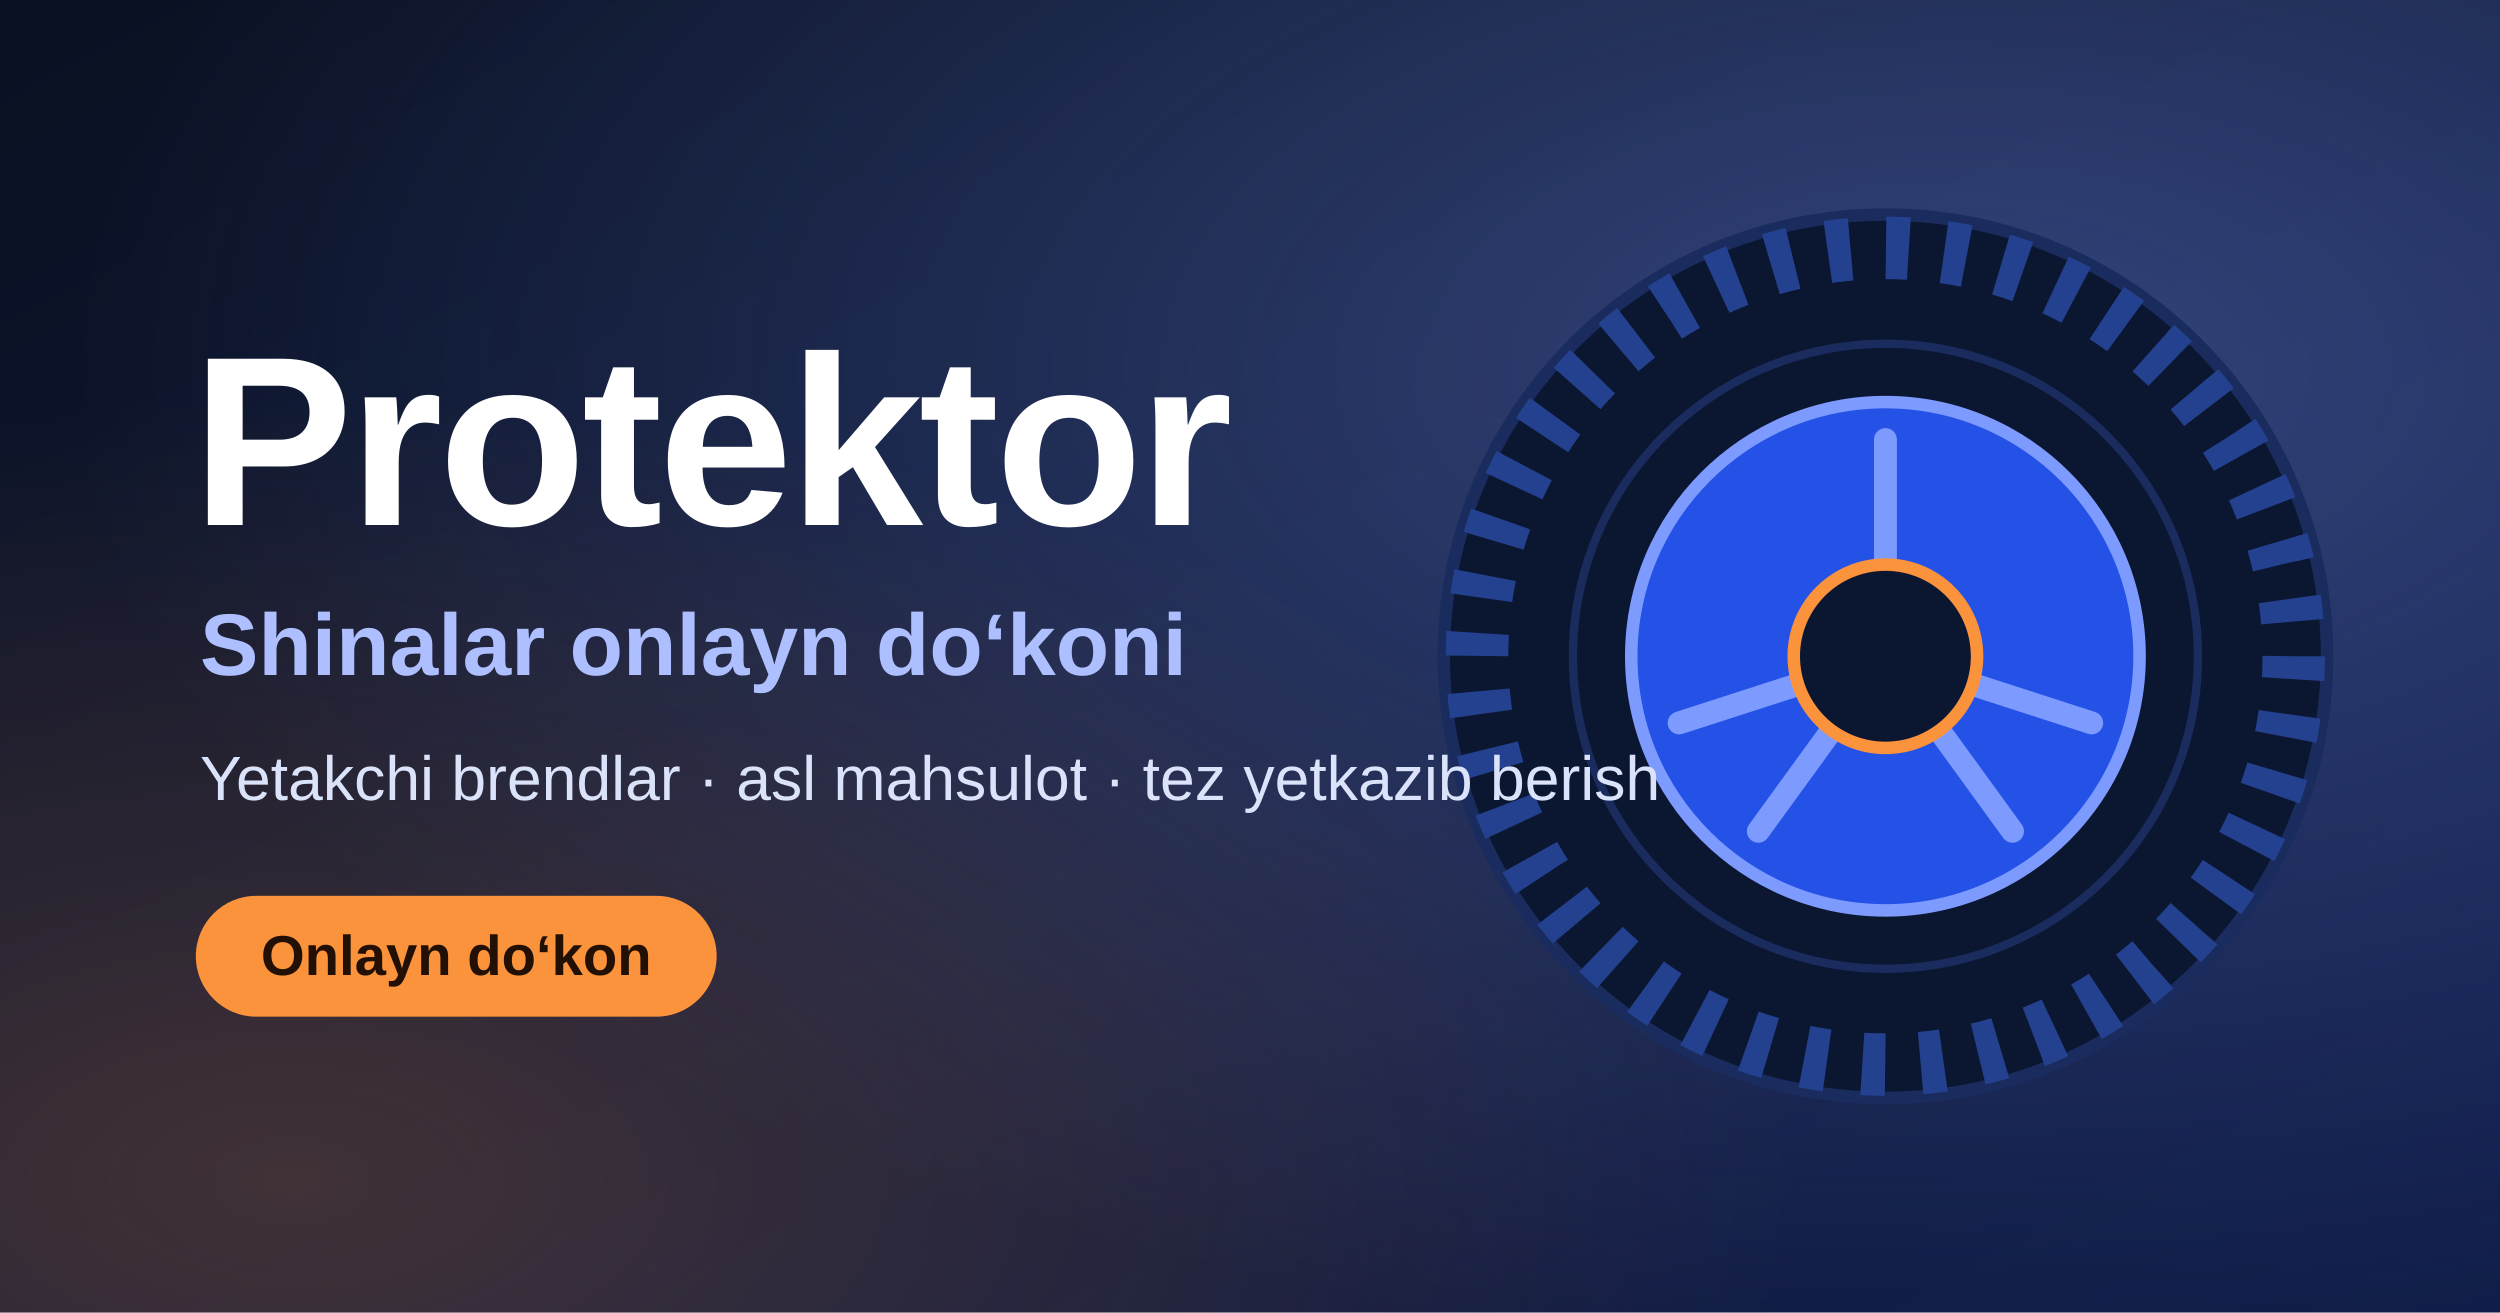
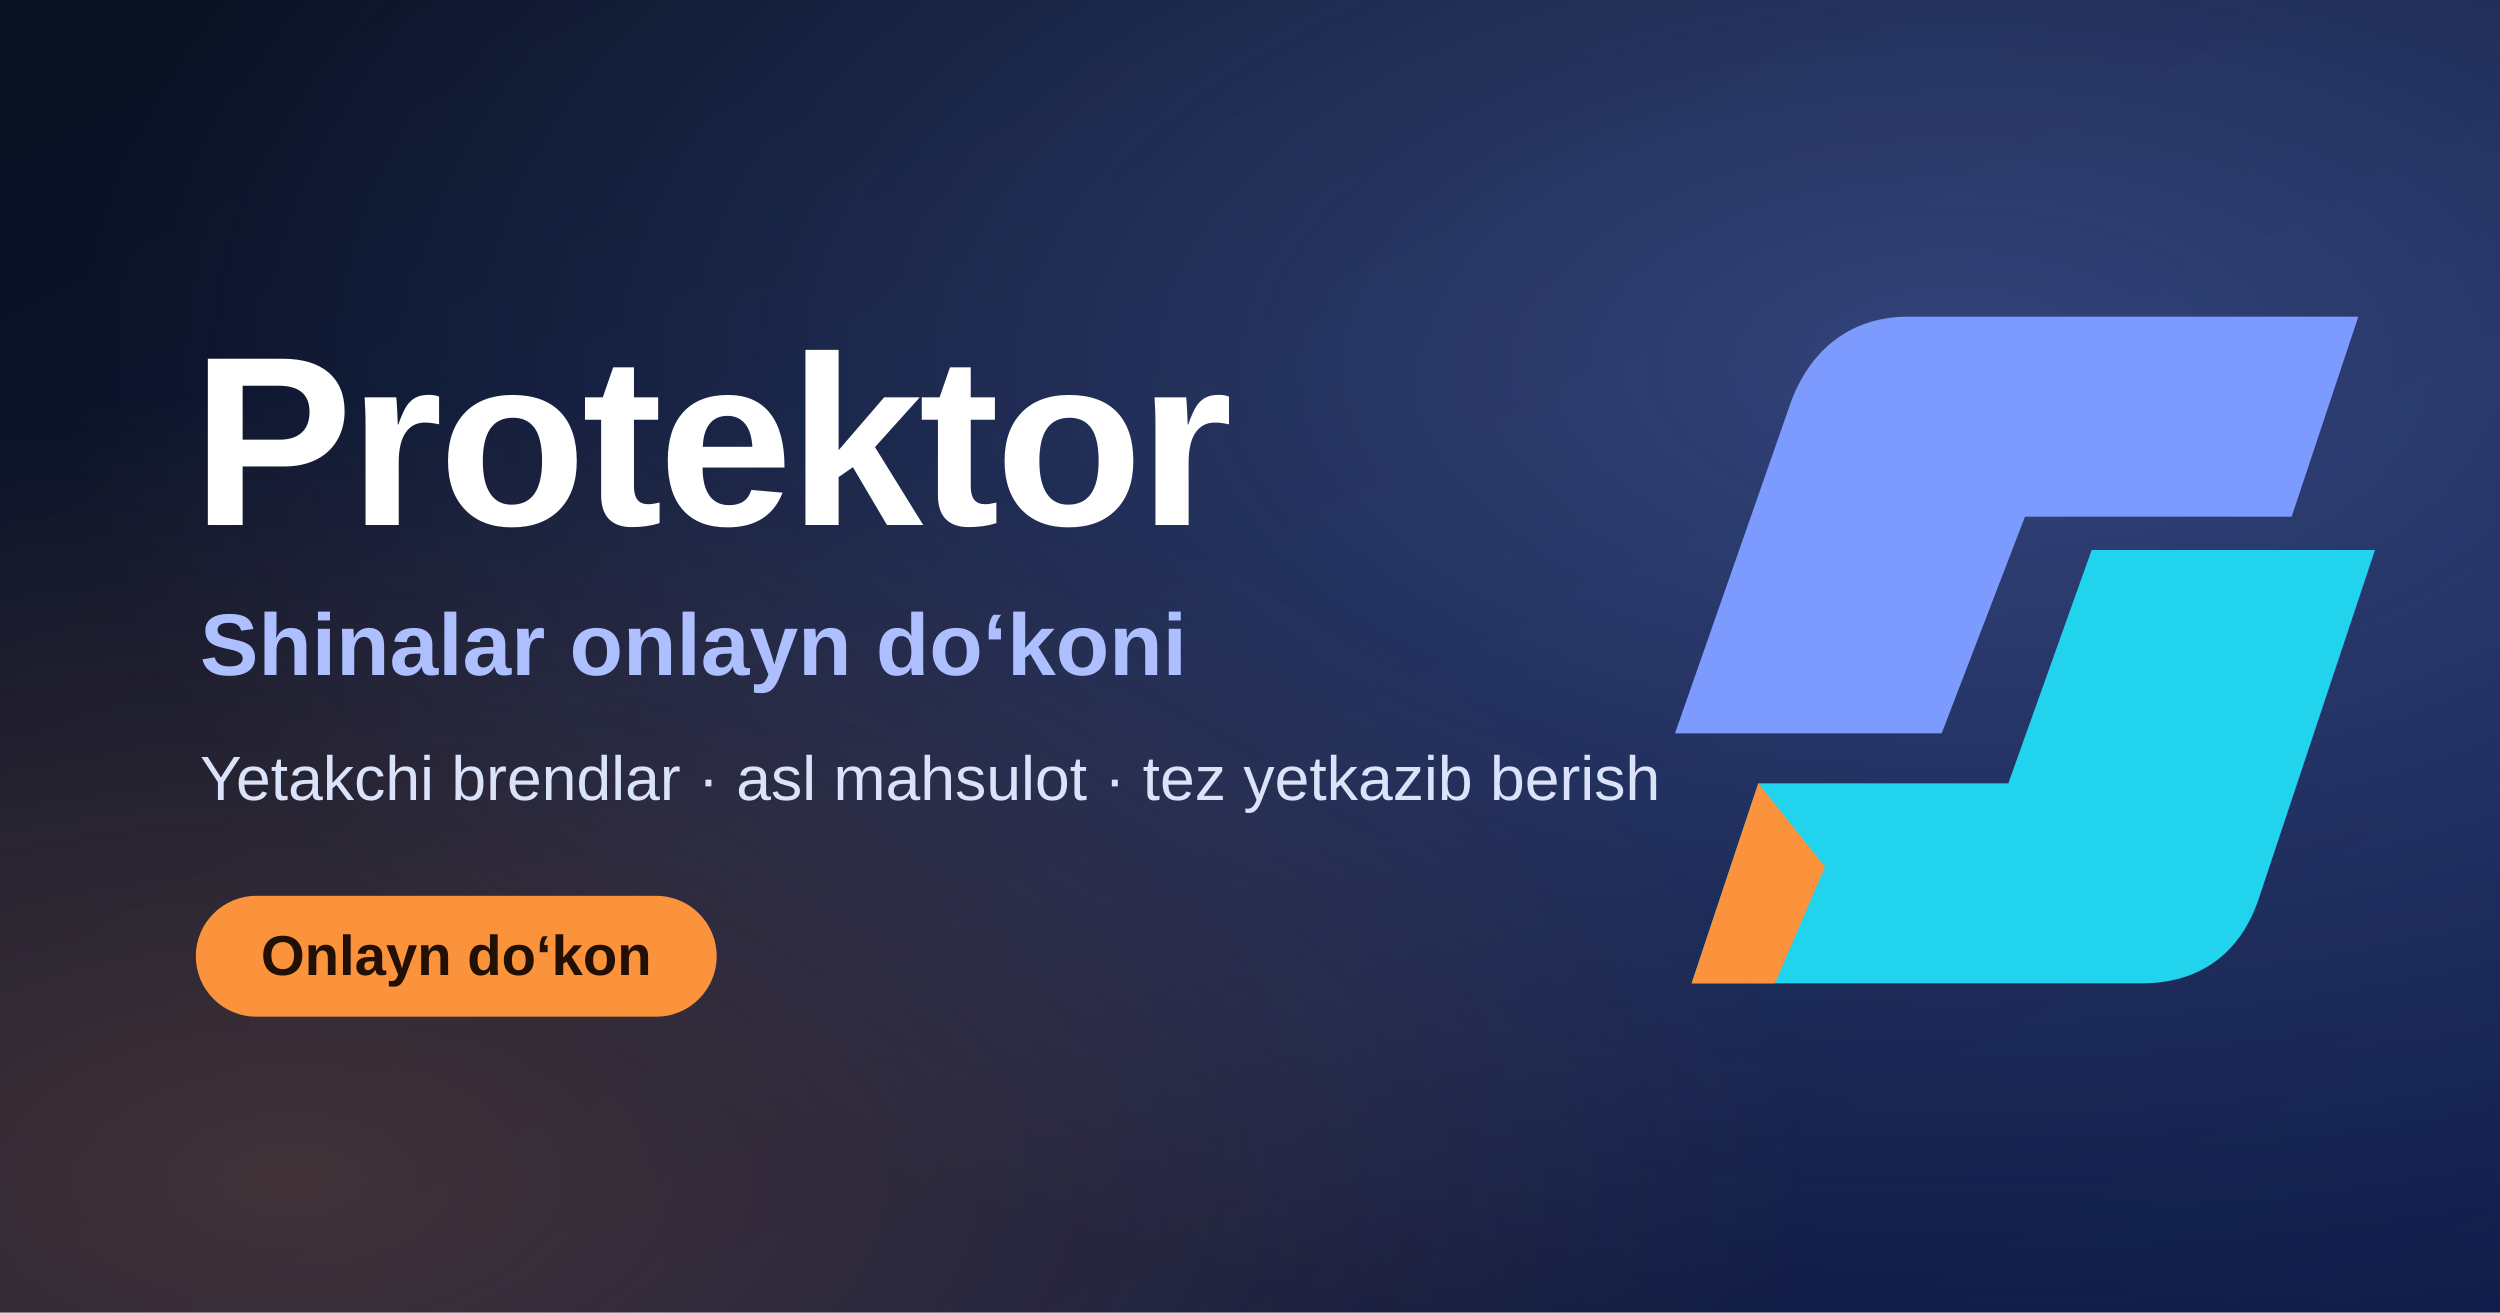
<svg xmlns="http://www.w3.org/2000/svg" width="1200" height="630" viewBox="0 0 1200 630">
  <defs>
    <linearGradient id="bg" x1="0" y1="0" x2="1" y2="1">
      <stop offset="0" stop-color="#0a1122" />
      <stop offset="1" stop-color="#101d4a" />
    </linearGradient>
    <radialGradient id="glow" cx="0.78" cy="0.28" r="0.75">
      <stop offset="0" stop-color="#7d9bff" stop-opacity="0.34" />
      <stop offset="1" stop-color="#7d9bff" stop-opacity="0" />
    </radialGradient>
    <radialGradient id="glow2" cx="0.12" cy="0.9" r="0.6">
      <stop offset="0" stop-color="#fb923c" stop-opacity="0.22" />
      <stop offset="1" stop-color="#fb923c" stop-opacity="0" />
    </radialGradient>
  </defs>
  <rect width="1200" height="630" fill="url(#bg)" />
  <rect width="1200" height="630" fill="url(#glow)" />
  <rect width="1200" height="630" fill="url(#glow2)" />
-   <g transform="translate(905,315)">
-     <circle r="212" fill="#0b1631" />
-     <circle r="212" fill="none" stroke="#1a2b5e" stroke-width="6" />
-     <circle r="196" fill="none" stroke="#24418f" stroke-width="30" stroke-dasharray="11 17" />
-     <circle r="150" fill="none" stroke="#1a2b5e" stroke-width="4" />
-     <circle r="122" fill="#2451e6" />
-     <circle r="122" fill="none" stroke="#7d9bff" stroke-width="6" />
-     <g stroke="#7d9bff" stroke-width="11" stroke-linecap="round">
-       <line x1="0" y1="0" x2="0" y2="-104" />
-       <line x1="0" y1="0" x2="99" y2="32" />
-       <line x1="0" y1="0" x2="61" y2="84" />
-       <line x1="0" y1="0" x2="-61" y2="84" />
-       <line x1="0" y1="0" x2="-99" y2="32" />
-     </g>
-     <circle r="44" fill="#0b1631" />
-     <circle r="44" fill="none" stroke="#fb923c" stroke-width="6" />
+   <g transform="translate(780,120) scale(8)">
+     <path fill="#7d9bff" d="M17 4h27l-4 12H24l-5 13H3L10 9c1.2-3.1 3.6-5 7-5Z" />
+     <path fill="#22d3ee" d="M31 18h14l-7 21c-1.1 3.2-3.5 5-7 5H4l4-12h15l5-14h3Z" />
+     <path fill="#fb923c" d="m4 44 4-12 4 5-3 7H4Z" />
  </g>
  <text x="92" y="252" font-family="Arial, Helvetica, sans-serif" font-size="116" font-weight="800" fill="#ffffff" letter-spacing="-2">Protektor</text>
  <text x="96" y="324" font-family="Arial, Helvetica, sans-serif" font-size="42" font-weight="600" fill="#aebfff">Shinalar onlayn do‘koni</text>
  <text x="96" y="384" font-family="Arial, Helvetica, sans-serif" font-size="30" fill="#dbe3fa">Yetakchi brendlar · asl mahsulot · tez yetkazib berish</text>
  <rect x="94" y="430" width="250" height="58" rx="29" fill="#fb923c" />
  <text x="219" y="468" text-anchor="middle" font-family="Arial, Helvetica, sans-serif" font-size="27" font-weight="700" fill="#211003">Onlayn do‘kon</text>
</svg>
